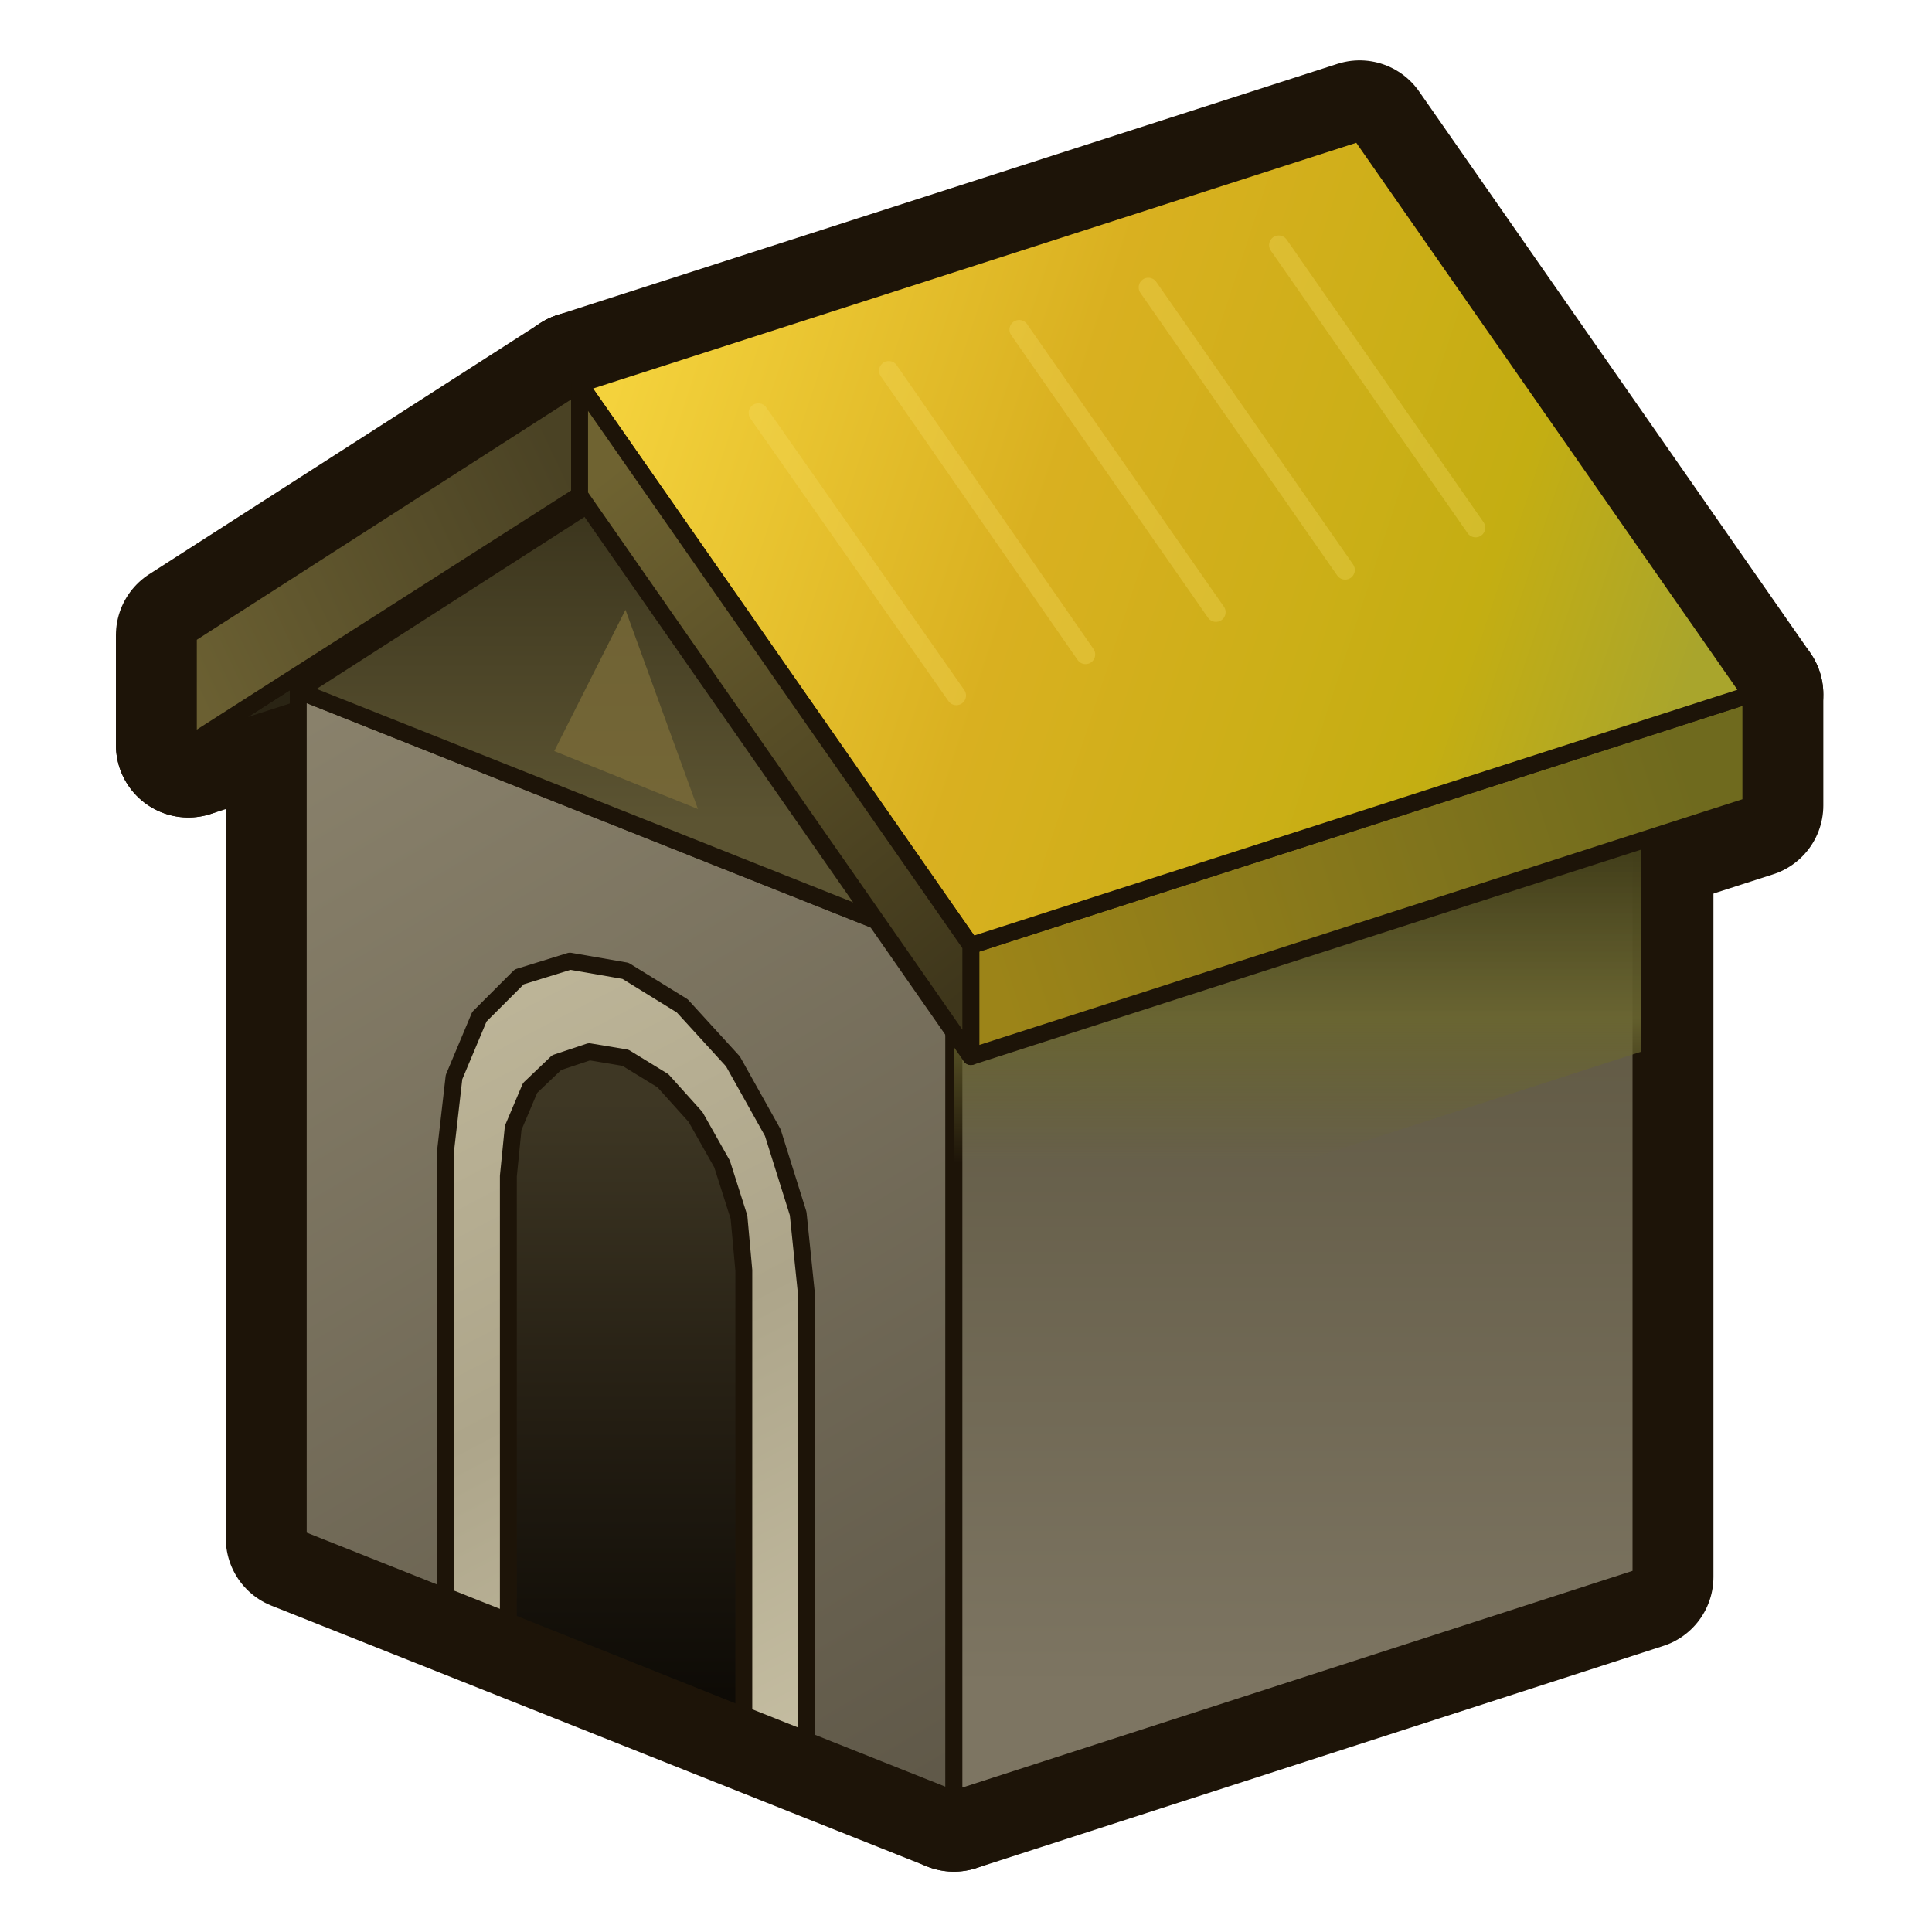
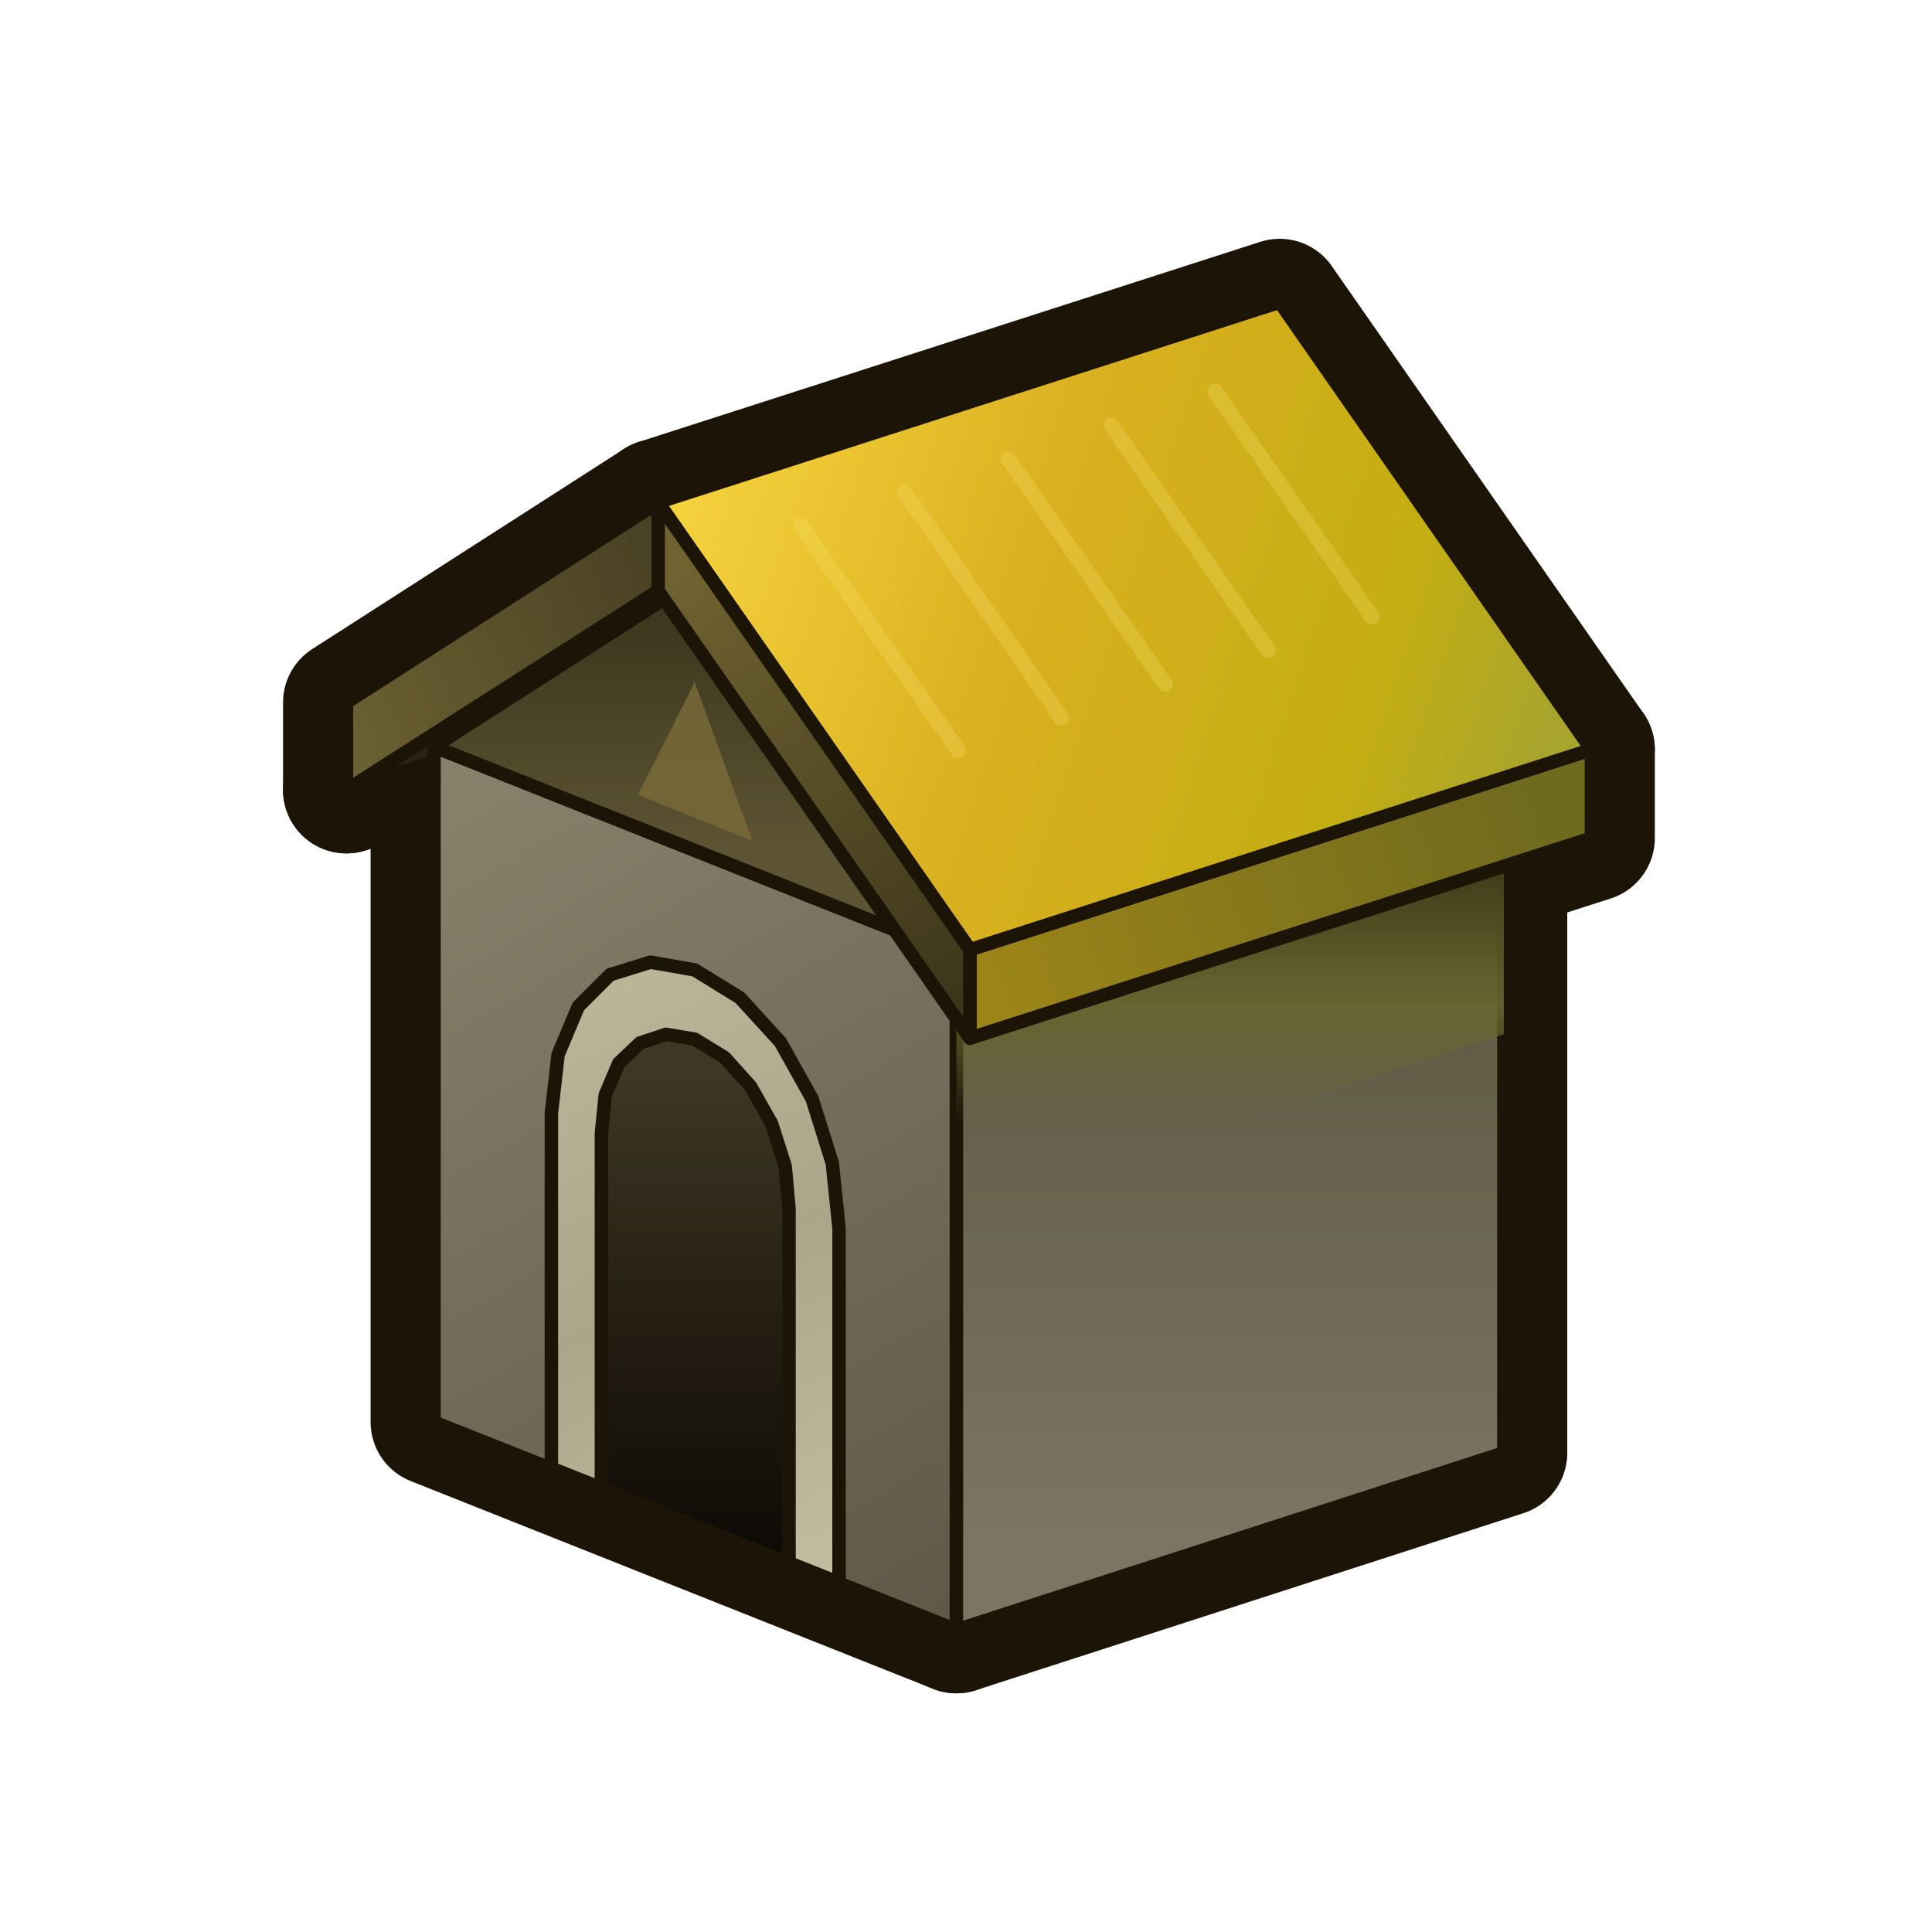
- <svg xmlns="http://www.w3.org/2000/svg" viewBox="0 0 16 16">
+ <svg xmlns="http://www.w3.org/2000/svg" viewBox="-2.041 -2.041 20.081 20.081">
  <defs>
    <linearGradient id="home-roof" x1="4.80" y1="4.10" x2="13.54" y2="6.97" gradientUnits="userSpaceOnUse">
      <stop offset="0" stop-color="#f4d23c" />
      <stop offset="0.4" stop-color="#d9b020" />
      <stop offset="0.8" stop-color="#c4ae12" />
      <stop offset="1" stop-color="#a9a52c" />
    </linearGradient>
    <linearGradient id="home-eave" x1="8.42" y1="8.63" x2="14.11" y2="6.79" gradientUnits="userSpaceOnUse">
      <stop offset="0" stop-color="#9c8418" />
      <stop offset="1" stop-color="#6f6a1e" />
    </linearGradient>
    <linearGradient id="home-verge" x1="1.56" y1="5.63" x2="4.80" y2="4.10" gradientUnits="userSpaceOnUse">
      <stop offset="0" stop-color="#6b6032" />
      <stop offset="1" stop-color="#4a4224" />
    </linearGradient>
    <linearGradient id="home-verge2" x1="4.80" y1="4.10" x2="8.04" y2="8.21" gradientUnits="userSpaceOnUse">
      <stop offset="0" stop-color="#6f6331" />
      <stop offset="1" stop-color="#3e361b" />
    </linearGradient>
    <linearGradient id="home-gable" x1="5.18" y1="3.98" x2="5.18" y2="6.80" gradientUnits="userSpaceOnUse">
      <stop offset="0" stop-color="#38321b" />
      <stop offset="1" stop-color="#5c5432" />
    </linearGradient>
    <linearGradient id="home-lwall" x1="2.47" y1="5.72" x2="7.90" y2="14.90" gradientUnits="userSpaceOnUse">
      <stop offset="0" stop-color="#8a826c" />
      <stop offset="1" stop-color="#5f5848" />
    </linearGradient>
    <linearGradient id="home-rwall" x1="10.75" y1="6.96" x2="10.75" y2="13.98" gradientUnits="userSpaceOnUse">
      <stop offset="0" stop-color="#5a533d" />
      <stop offset="1" stop-color="#7d7562" />
    </linearGradient>
    <linearGradient id="home-shade" x1="10.75" y1="6.96" x2="10.75" y2="9.63" gradientUnits="userSpaceOnUse">
      <stop offset="0" stop-color="#3f3b18" stop-opacity="1" />
      <stop offset="0.55" stop-color="#6a6630" stop-opacity="0.9" />
      <stop offset="1" stop-color="#6a6630" stop-opacity="0" />
    </linearGradient>
    <linearGradient id="home-arch" x1="3.28" y1="6.04" x2="7.90" y2="14.90" gradientUnits="userSpaceOnUse">
      <stop offset="0" stop-color="#c8c0a2" />
      <stop offset="0.55" stop-color="#ada58a" />
      <stop offset="1" stop-color="#cbc4a8" />
    </linearGradient>
    <linearGradient id="home-door" x1="5.73" y1="9.12" x2="5.73" y2="14.03" gradientUnits="userSpaceOnUse">
      <stop offset="0" stop-color="#3e3724" />
      <stop offset="0.55" stop-color="#231d12" />
      <stop offset="1" stop-color="#0e0b06" />
    </linearGradient>
  </defs>
-   <g fill="#1d1408" stroke="#1d1408" stroke-width="1.2" stroke-linejoin="round">
+   <g fill="#1d1408" stroke="#1d1408" stroke-width="1.318" stroke-linejoin="round">
    <path d="M4.80,4.10L1.56,6.17L8.02,4.09L11.26,2.02Z" />
    <path d="M7.90,14.90L2.47,12.74L2.47,5.72L7.90,7.88Z" />
    <path d="M7.90,7.88L2.47,5.72L5.18,3.98Z" />
    <path d="M7.90,14.90L13.59,13.06L13.59,6.04L7.90,7.88Z" />
    <path d="M4.80,4.10L1.56,6.17L1.56,5.26L4.80,3.18Z" />
    <path d="M8.04,8.75L14.50,6.67L14.50,5.75L8.04,7.83Z" />
    <path d="M8.04,7.83L4.80,3.18L11.26,1.10L14.50,5.75Z" />
    <path d="M8.04,8.75L4.80,4.10L4.80,3.18L8.04,7.83Z" />
  </g>
  <path d="M4.80,4.10L1.56,6.17L8.02,4.09L11.26,2.02Z" fill="#2a2414" stroke="#1d1408" stroke-width="0.14" stroke-linejoin="round" />
  <path d="M7.90,14.90L2.47,12.74L2.47,5.72L7.90,7.88Z" fill="url(#home-lwall)" stroke="#1d1408" stroke-width="0.14" stroke-linejoin="round" />
  <path d="M6.68,14.41L6.68,10.73L6.61,10.05L6.40,9.38L6.07,8.79L5.65,8.33L5.18,8.04L4.72,7.96L4.30,8.09L3.97,8.42L3.76,8.92L3.69,9.53L3.69,13.22Z" fill="url(#home-arch)" stroke="#1d1408" stroke-width="0.14" stroke-linejoin="round" />
  <path d="M6.16,14.21L6.16,10.52L6.12,10.08L5.98,9.64L5.76,9.25L5.49,8.95L5.18,8.76L4.88,8.71L4.61,8.80L4.39,9.01L4.25,9.34L4.21,9.74L4.21,13.43Z" fill="url(#home-door)" stroke="#1d1408" stroke-width="0.14" stroke-linejoin="round" />
  <path d="M7.90,7.88L2.47,5.72L5.18,3.98Z" fill="url(#home-gable)" stroke="#1d1408" stroke-width="0.14" stroke-linejoin="round" />
  <path d="M5.78,6.70L4.59,6.22L5.18,5.05Z" fill="#7a6c38" opacity="0.8" />
  <path d="M7.90,14.90L13.59,13.06L13.59,6.04L7.90,7.88Z" fill="url(#home-rwall)" stroke="#1d1408" stroke-width="0.14" stroke-linejoin="round" />
  <path d="M7.90,7.88L13.59,6.04L13.59,8.71L7.90,10.55Z" fill="url(#home-shade)" />
  <path d="M4.80,4.10L1.56,6.17L1.56,5.26L4.80,3.18Z" fill="url(#home-verge)" stroke="#1d1408" stroke-width="0.14" stroke-linejoin="round" />
  <path d="M8.04,8.75L14.50,6.67L14.50,5.75L8.04,7.83Z" fill="url(#home-eave)" stroke="#1d1408" stroke-width="0.14" stroke-linejoin="round" />
  <path d="M8.04,7.83L4.80,3.18L11.26,1.10L14.50,5.75Z" fill="url(#home-roof)" stroke="#1d1408" stroke-width="0.14" stroke-linejoin="round" />
  <path d="M6.28,3.42L7.92,5.76" stroke="#f6dc66" stroke-width="0.16" stroke-linecap="round" opacity="0.3" />
  <path d="M7.36,3.07L8.99,5.42" stroke="#f6dc66" stroke-width="0.16" stroke-linecap="round" opacity="0.3" />
  <path d="M8.44,2.73L10.07,5.07" stroke="#f6dc66" stroke-width="0.16" stroke-linecap="round" opacity="0.3" />
  <path d="M9.51,2.38L11.14,4.72" stroke="#f6dc66" stroke-width="0.16" stroke-linecap="round" opacity="0.3" />
  <path d="M10.59,2.03L12.22,4.37" stroke="#f6dc66" stroke-width="0.16" stroke-linecap="round" opacity="0.3" />
  <path d="M8.04,8.75L4.80,4.10L4.80,3.18L8.04,7.83Z" fill="url(#home-verge2)" stroke="#1d1408" stroke-width="0.14" stroke-linejoin="round" />
</svg>
